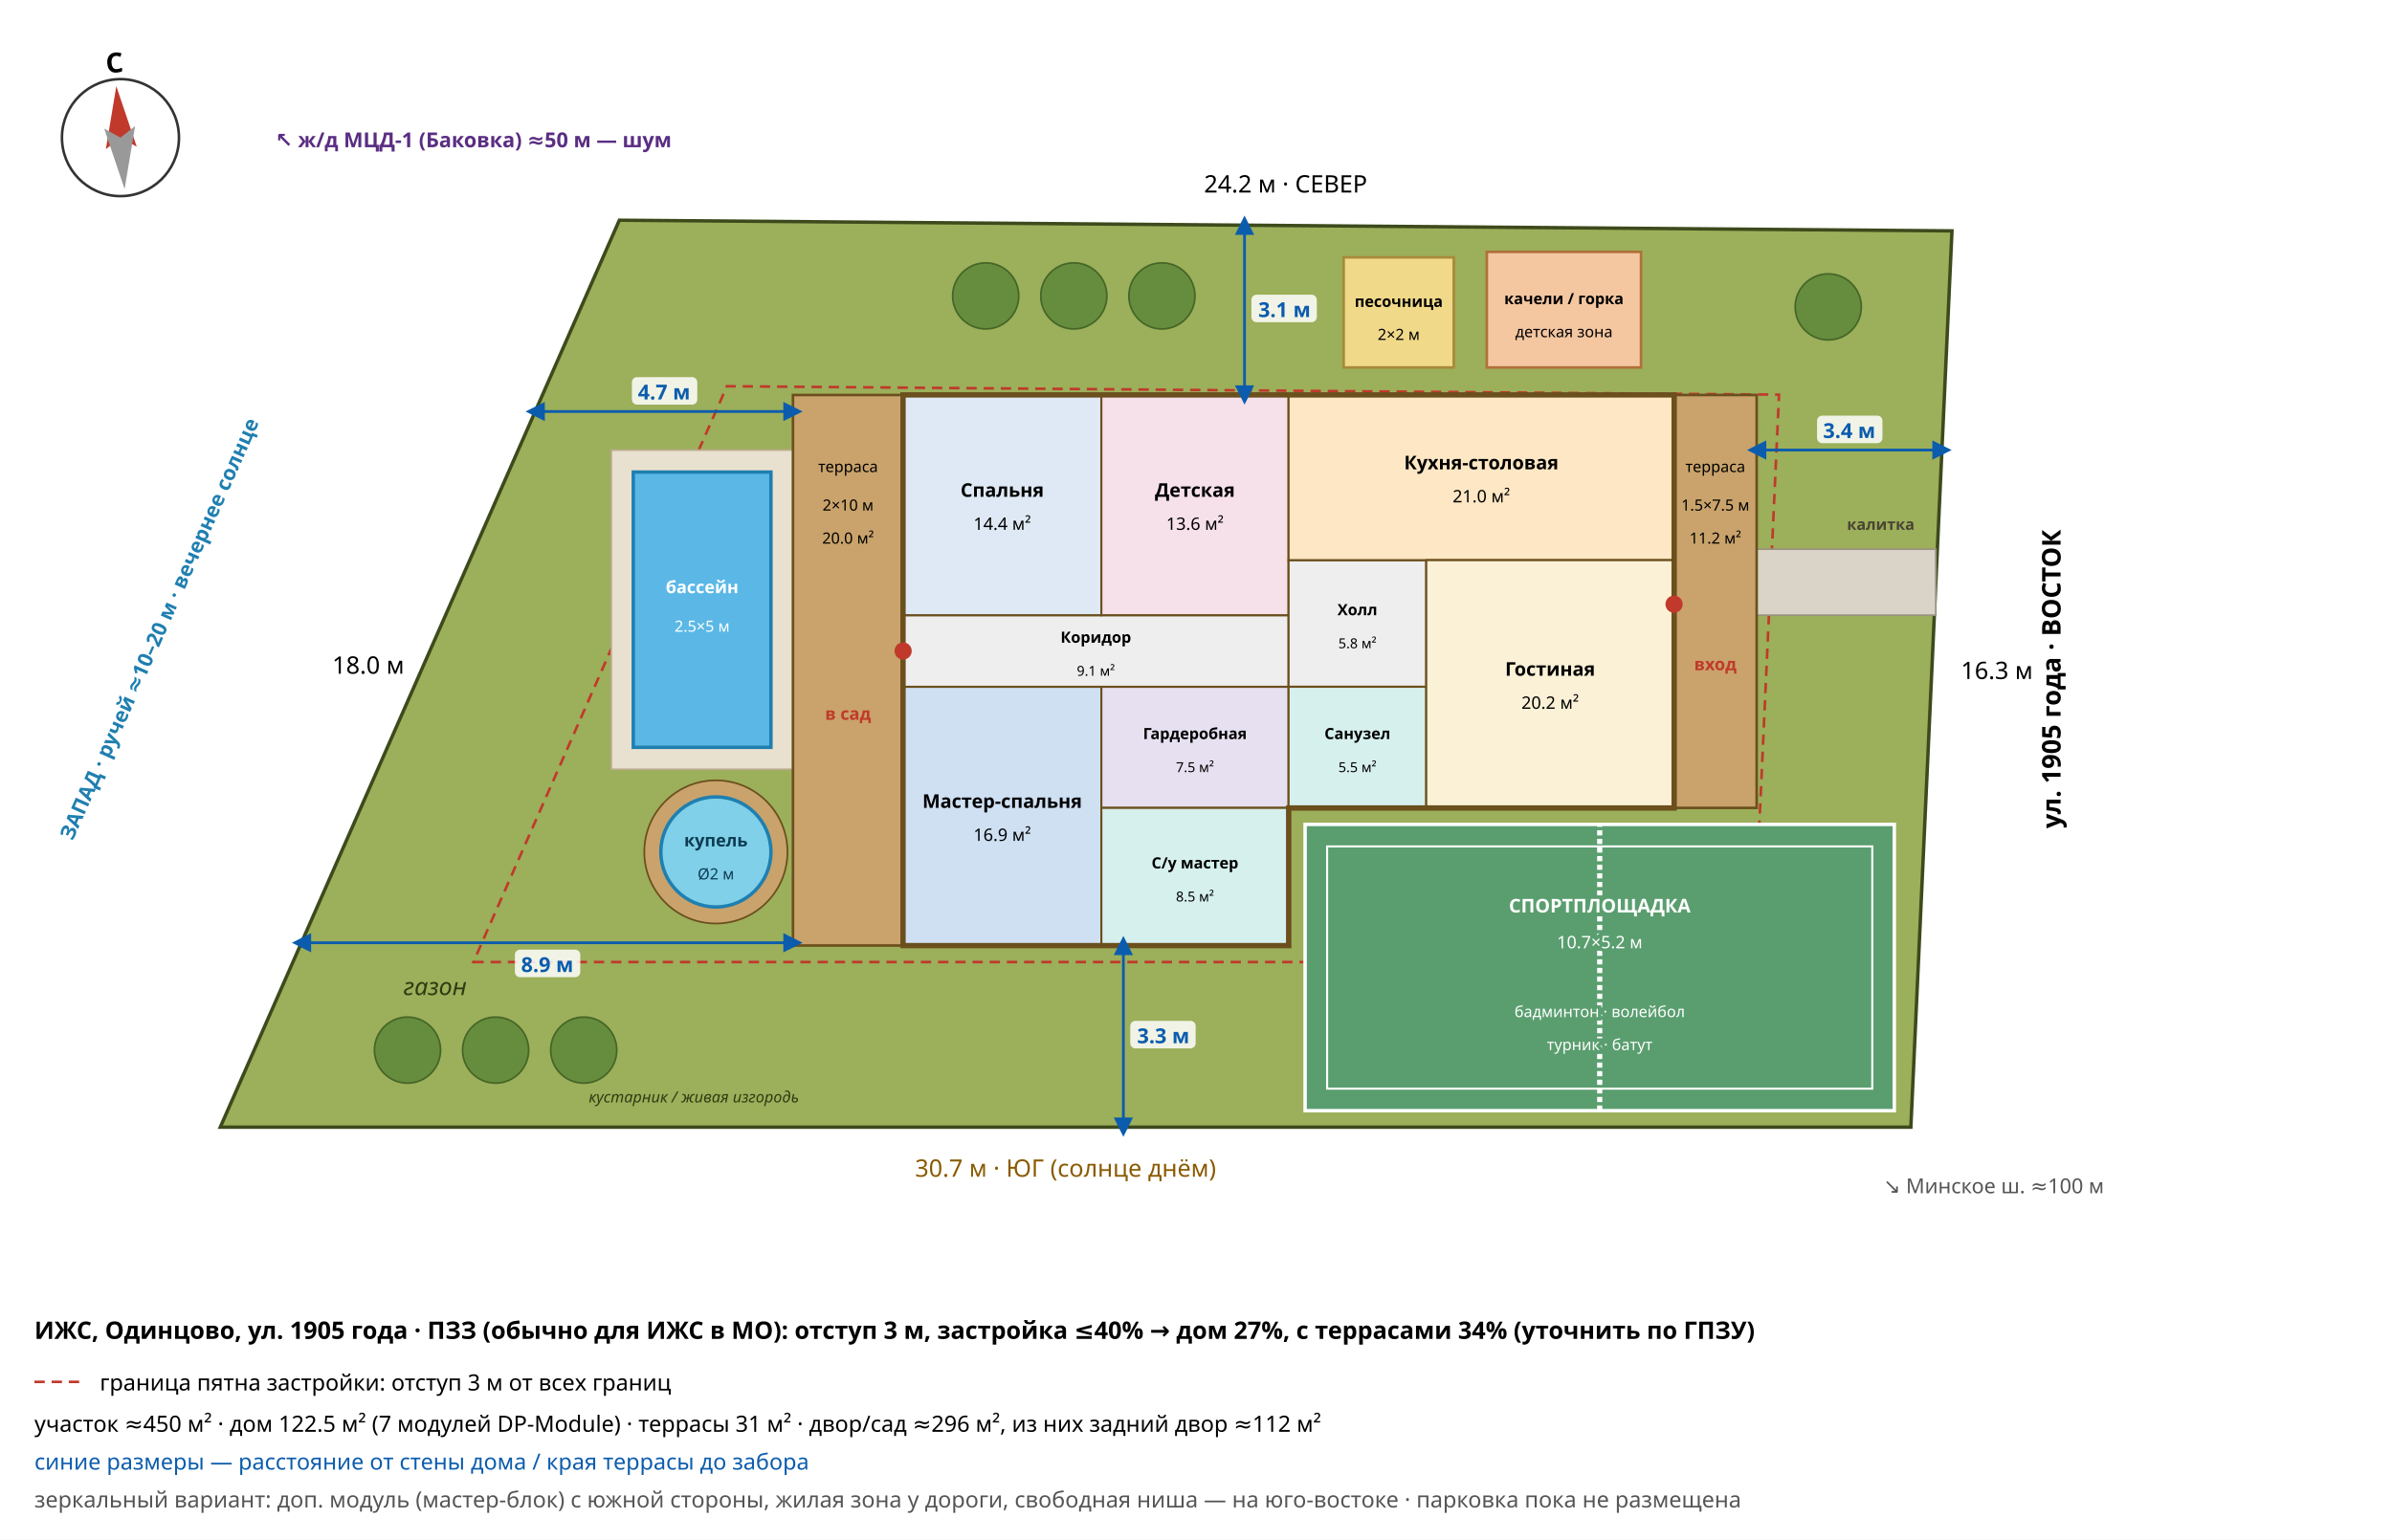
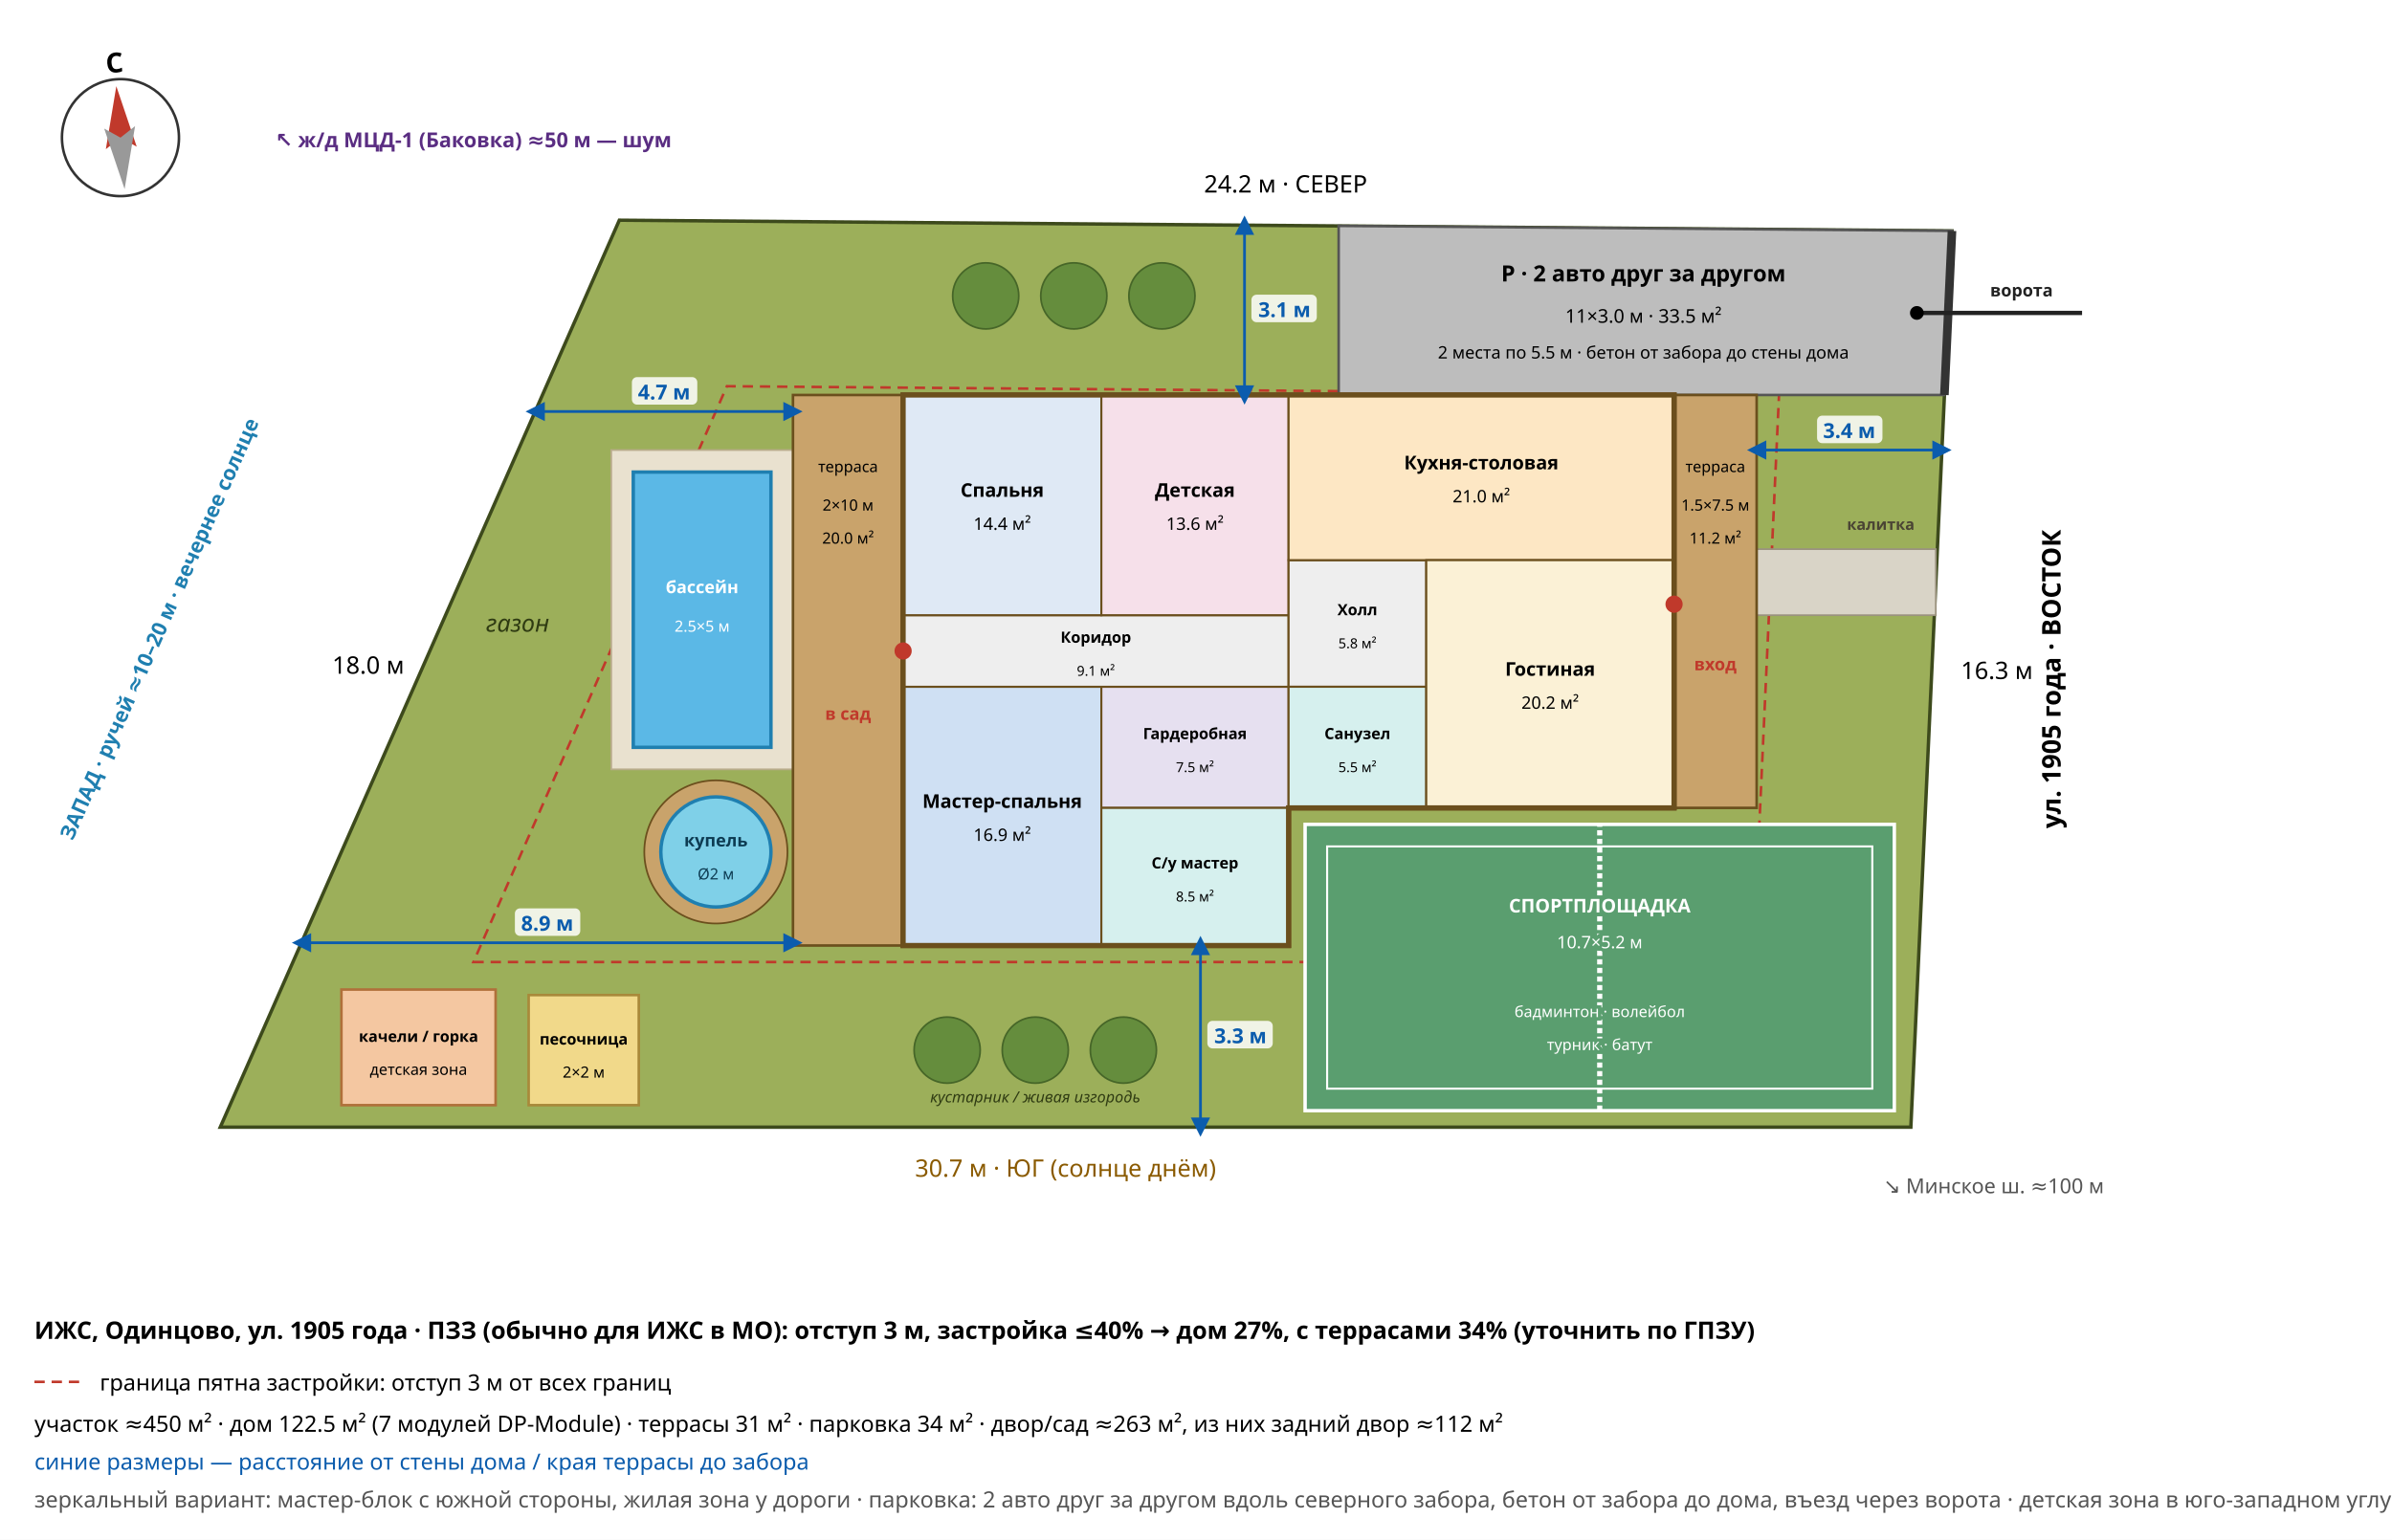
<svg xmlns="http://www.w3.org/2000/svg" width="1390" height="895" viewBox="0 0 1390 895">
  <rect width="100%" height="100%" fill="#fff" />
  <polygon points="128.0,655.2 1110.4,655.2 1134.3,134.2 359.9,128.0" fill="#9caf5a" stroke="#3d4a1c" stroke-width="2" />
  <polygon points="275.1,559.2 1018.7,559.2 1033.8,229.4 422.4,224.5" fill="none" stroke="#c0392b" stroke-width="1.5" stroke-dasharray="6 4" />
+   <polygon points="777.9,229.6 1129.9,229.6 1134.3,134.2 777.9,131.3" fill="#bdbdbd" stroke="#555" stroke-width="1.5" />
  <defs>
    <marker id="arr" viewBox="0 0 10 10" refX="5" refY="5" markerWidth="7" markerHeight="7" orient="auto-start-reverse">
      <path d="M0,0 L10,5 L0,10 z" fill="#0b5cad" />
    </marker>
  </defs>
  <polygon points="1020.8,357.6 1124.9,357.6 1124.9,319.2 1020.8,319.2" fill="#d9d4c7" stroke="#9a927e" stroke-width="1" />
  <text x="1092.9" y="308.0" font-size="9" text-anchor="middle" font-family="sans-serif" fill="#4a4434" font-weight="bold">калитка</text>
-   <circle cx="236.8" cy="610.4" r="19.2" fill="#5f8a3a" stroke="#3d5e22" stroke-width="1" opacity="0.9" />
-   <circle cx="288.0" cy="610.4" r="19.2" fill="#5f8a3a" stroke="#3d5e22" stroke-width="1" opacity="0.9" />
-   <circle cx="339.2" cy="610.4" r="19.2" fill="#5f8a3a" stroke="#3d5e22" stroke-width="1" opacity="0.9" />
+   <circle cx="550.4" cy="610.4" r="19.2" fill="#5f8a3a" stroke="#3d5e22" stroke-width="1" opacity="0.9" />
+   <circle cx="601.6" cy="610.4" r="19.2" fill="#5f8a3a" stroke="#3d5e22" stroke-width="1" opacity="0.9" />
+   <circle cx="652.8" cy="610.4" r="19.2" fill="#5f8a3a" stroke="#3d5e22" stroke-width="1" opacity="0.9" />
  <circle cx="572.8" cy="172.0" r="19.2" fill="#5f8a3a" stroke="#3d5e22" stroke-width="1" opacity="0.9" />
  <circle cx="624.0" cy="172.0" r="19.2" fill="#5f8a3a" stroke="#3d5e22" stroke-width="1" opacity="0.9" />
  <circle cx="675.2" cy="172.0" r="19.2" fill="#5f8a3a" stroke="#3d5e22" stroke-width="1" opacity="0.9" />
-   <circle cx="1062.4" cy="178.4" r="19.2" fill="#5f8a3a" stroke="#3d5e22" stroke-width="1" opacity="0.9" />
  <polygon points="758.4,645.6 1100.8,645.6 1100.8,479.2 758.4,479.2" fill="#5a9e6f" stroke="#ffffff" stroke-width="2" />
  <polygon points="771.2,632.8 1088.0,632.8 1088.0,492.0 771.2,492.0" fill="none" stroke="#ffffff" stroke-width="1.2" />
  <line x1="929.6" y1="645.6" x2="929.6" y2="479.2" stroke="#ffffff" stroke-width="3" stroke-dasharray="3 2" />
  <text x="929.6" y="530.4" font-size="11" text-anchor="middle" font-family="sans-serif" fill="#fff" font-weight="bold" stroke="#5a9e6f" stroke-width="4" paint-order="stroke">СПОРТПЛОЩАДКА</text>
  <text x="929.6" y="551.2" font-size="10" text-anchor="middle" font-family="sans-serif" fill="#fff" stroke="#5a9e6f" stroke-width="4" paint-order="stroke">10.7×5.2 м</text>
  <text x="929.6" y="591.2" font-size="9" text-anchor="middle" font-family="sans-serif" fill="#fff" stroke="#5a9e6f" stroke-width="4" paint-order="stroke">бадминтон · волейбол</text>
  <text x="929.6" y="610.4" font-size="9" text-anchor="middle" font-family="sans-serif" fill="#fff" stroke="#5a9e6f" stroke-width="4" paint-order="stroke">турник · батут</text>
  <polygon points="355.2,447.2 460.8,447.2 460.8,261.6 355.2,261.6" fill="#e9e1cf" stroke="#b8ab8a" stroke-width="1" />
  <polygon points="368.0,434.4 448.0,434.4 448.0,274.4 368.0,274.4" fill="#5bb8e6" stroke="#1f7fb0" stroke-width="2" />
  <text x="408.0" y="344.8" font-size="10" text-anchor="middle" font-family="sans-serif" fill="#fff" font-weight="bold">бассейн</text>
  <text x="408.0" y="367.2" font-size="9" text-anchor="middle" font-family="sans-serif" fill="#fff">2.5×5 м</text>
  <circle cx="416.0" cy="495.2" r="41.6" fill="#c9a36b" stroke="#6b4f1d" stroke-width="1" />
  <circle cx="416.0" cy="495.2" r="32.0" fill="#7fd0e8" stroke="#1f7fb0" stroke-width="2" />
  <text x="416.0" y="492.0" font-size="10" text-anchor="middle" font-family="sans-serif" font-weight="bold" fill="#0d3b52">купель</text>
  <text x="416.0" y="511.2" font-size="9" text-anchor="middle" font-family="sans-serif" fill="#0d3b52">Ø2 м</text>
-   <polygon points="780.8,213.6 844.8,213.6 844.8,149.6 780.8,149.6" fill="#f1d98a" stroke="#a8893a" stroke-width="1.5" />
-   <text x="812.8" y="178.4" font-size="9" text-anchor="middle" font-family="sans-serif" font-weight="bold">песочница</text>
-   <text x="812.8" y="197.6" font-size="9" text-anchor="middle" font-family="sans-serif">2×2 м</text>
-   <polygon points="864.0,213.6 953.6,213.6 953.6,146.4 864.0,146.4" fill="#f4c7a1" stroke="#b0703a" stroke-width="1.5" />
-   <text x="908.8" y="176.8" font-size="9" text-anchor="middle" font-family="sans-serif" font-weight="bold">качели / горка</text>
-   <text x="908.8" y="196.0" font-size="9" text-anchor="middle" font-family="sans-serif">детская зона</text>
+   <polygon points="307.2,642.4 371.2,642.4 371.2,578.4 307.2,578.4" fill="#f1d98a" stroke="#a8893a" stroke-width="1.5" />
+   <text x="339.2" y="607.2" font-size="9" text-anchor="middle" font-family="sans-serif" font-weight="bold">песочница</text>
+   <text x="339.2" y="626.4" font-size="9" text-anchor="middle" font-family="sans-serif">2×2 м</text>
+   <polygon points="198.4,642.4 288.0,642.4 288.0,575.2 198.4,575.2" fill="#f4c7a1" stroke="#b0703a" stroke-width="1.5" />
+   <text x="243.2" y="605.6" font-size="9" text-anchor="middle" font-family="sans-serif" font-weight="bold">качели / горка</text>
+   <text x="243.2" y="624.8" font-size="9" text-anchor="middle" font-family="sans-serif">детская зона</text>
  <polygon points="972.8,469.6 1020.8,469.6 1020.8,229.6 972.8,229.6" fill="#c9a36b" stroke="#6b4f1d" stroke-width="1.5" />
  <text x="996.8" y="274.4" font-size="9" text-anchor="middle" font-family="sans-serif">терраса</text>
  <text x="996.8" y="296.8" font-size="9" text-anchor="middle" font-family="sans-serif">1.5×7.5 м</text>
  <text x="996.8" y="316.0" font-size="9" text-anchor="middle" font-family="sans-serif">11.2 м²</text>
  <polygon points="460.8,549.6 524.8,549.6 524.8,229.6 460.8,229.6" fill="#c9a36b" stroke="#6b4f1d" stroke-width="1.5" />
  <text x="492.8" y="274.4" font-size="9" text-anchor="middle" font-family="sans-serif">терраса</text>
  <text x="492.8" y="296.8" font-size="9" text-anchor="middle" font-family="sans-serif">2×10 м</text>
  <text x="492.8" y="316.0" font-size="9" text-anchor="middle" font-family="sans-serif">20.0 м²</text>
  <polygon points="524.8,549.6 748.8,549.6 748.8,469.6 972.8,469.6 972.8,229.6 524.8,229.6" fill="#f3e6c8" stroke="#6b4f1d" stroke-width="3" />
  <polygon points="524.8,549.6 640.0,549.6 640.0,399.2 524.8,399.2" fill="#cfe0f3" stroke="#6b4f1d" stroke-width="1.2" />
  <polygon points="640.0,469.6 748.8,469.6 748.8,399.2 640.0,399.2" fill="#e6e0f0" stroke="#6b4f1d" stroke-width="1.2" />
  <polygon points="640.0,549.6 748.8,549.6 748.8,469.6 640.0,469.6" fill="#d6f0ee" stroke="#6b4f1d" stroke-width="1.2" />
  <polygon points="524.8,399.2 748.8,399.2 748.8,357.6 524.8,357.6" fill="#eeeeee" stroke="#6b4f1d" stroke-width="1.2" />
  <polygon points="524.8,357.6 640.0,357.6 640.0,229.6 524.8,229.6" fill="#dfe9f5" stroke="#6b4f1d" stroke-width="1.2" />
  <polygon points="640.0,357.6 748.8,357.6 748.8,229.6 640.0,229.6" fill="#f6e0ea" stroke="#6b4f1d" stroke-width="1.2" />
  <polygon points="748.8,399.2 828.8,399.2 828.8,325.6 748.8,325.6" fill="#eeeeee" stroke="#6b4f1d" stroke-width="1.2" />
  <polygon points="748.8,469.6 828.8,469.6 828.8,399.2 748.8,399.2" fill="#d6f0ee" stroke="#6b4f1d" stroke-width="1.2" />
  <polygon points="748.8,325.6 972.8,325.6 972.8,229.6 748.8,229.6" fill="#fde7c4" stroke="#6b4f1d" stroke-width="1.2" />
  <polygon points="828.8,469.6 972.8,469.6 972.8,325.6 828.8,325.6" fill="#fbf1d6" stroke="#6b4f1d" stroke-width="1.2" />
  <polygon points="524.8,549.6 748.8,549.6 748.8,469.6 972.8,469.6 972.8,229.6 524.8,229.6" fill="none" stroke="#6b4f1d" stroke-width="3" />
  <text x="582.4" y="469.6" font-size="11" text-anchor="middle" font-family="sans-serif" font-weight="bold">Мастер-спальня</text>
  <text x="582.4" y="488.8" font-size="10" text-anchor="middle" font-family="sans-serif">16.9 м²</text>
  <text x="694.4" y="429.6" font-size="9" text-anchor="middle" font-family="sans-serif" font-weight="bold">Гардеробная</text>
  <text x="694.4" y="448.8" font-size="8" text-anchor="middle" font-family="sans-serif">7.5 м²</text>
  <text x="694.4" y="504.8" font-size="9" text-anchor="middle" font-family="sans-serif" font-weight="bold">С/у мастер</text>
  <text x="694.4" y="524.0" font-size="8" text-anchor="middle" font-family="sans-serif">8.5 м²</text>
  <text x="636.8" y="373.6" font-size="9" text-anchor="middle" font-family="sans-serif" font-weight="bold">Коридор</text>
  <text x="636.8" y="392.8" font-size="8" text-anchor="middle" font-family="sans-serif">9.1 м²</text>
  <text x="582.4" y="288.8" font-size="11" text-anchor="middle" font-family="sans-serif" font-weight="bold">Спальня</text>
  <text x="582.4" y="308.0" font-size="10" text-anchor="middle" font-family="sans-serif">14.4 м²</text>
  <text x="694.4" y="288.8" font-size="11" text-anchor="middle" font-family="sans-serif" font-weight="bold">Детская</text>
  <text x="694.4" y="308.0" font-size="10" text-anchor="middle" font-family="sans-serif">13.6 м²</text>
  <text x="788.8" y="357.6" font-size="9" text-anchor="middle" font-family="sans-serif" font-weight="bold">Холл</text>
  <text x="788.8" y="376.8" font-size="8" text-anchor="middle" font-family="sans-serif">5.8 м²</text>
  <text x="788.8" y="429.6" font-size="9" text-anchor="middle" font-family="sans-serif" font-weight="bold">Санузел</text>
  <text x="788.8" y="448.8" font-size="8" text-anchor="middle" font-family="sans-serif">5.5 м²</text>
  <text x="860.8" y="272.8" font-size="11" text-anchor="middle" font-family="sans-serif" font-weight="bold">Кухня-столовая</text>
  <text x="860.8" y="292.0" font-size="10" text-anchor="middle" font-family="sans-serif">21.0 м²</text>
  <text x="900.8" y="392.8" font-size="11" text-anchor="middle" font-family="sans-serif" font-weight="bold">Гостиная</text>
  <text x="900.8" y="412.0" font-size="10" text-anchor="middle" font-family="sans-serif">20.2 м²</text>
  <circle cx="972.8" cy="351.2" r="5" fill="#c0392b" />
  <text x="996.8" y="389.6" font-size="10" text-anchor="middle" font-family="sans-serif" fill="#c0392b" font-weight="bold">вход</text>
  <circle cx="524.8" cy="378.4" r="5" fill="#c0392b" />
  <text x="492.8" y="418.4" font-size="10" text-anchor="middle" font-family="sans-serif" fill="#c0392b" font-weight="bold">в сад</text>
  <line x1="460.8" y1="548.0" x2="175.2" y2="548.0" stroke="#0b5cad" stroke-width="1.6" marker-start="url(#arr)" marker-end="url(#arr)" />
-   <rect x="299.2" y="552.0" width="38" height="16" rx="3" fill="#fff" opacity="0.85" />
-   <text x="318.0" y="565.0" font-size="12" font-weight="bold" fill="#0b5cad" text-anchor="middle" font-family="sans-serif">8.9 м</text>
+   <rect x="299.2" y="528.0" width="38" height="16" rx="3" fill="#fff" opacity="0.85" />
+   <text x="318.0" y="541.0" font-size="12" font-weight="bold" fill="#0b5cad" text-anchor="middle" font-family="sans-serif">8.9 м</text>
  <line x1="460.8" y1="239.2" x2="311.0" y2="239.2" stroke="#0b5cad" stroke-width="1.6" marker-start="url(#arr)" marker-end="url(#arr)" />
  <rect x="367.2" y="219.2" width="38" height="16" rx="3" fill="#fff" opacity="0.85" />
  <text x="385.9" y="232.2" font-size="12" font-weight="bold" fill="#0b5cad" text-anchor="middle" font-family="sans-serif">4.7 м</text>
-   <line x1="652.8" y1="549.6" x2="652.8" y2="655.2" stroke="#0b5cad" stroke-width="1.6" marker-start="url(#arr)" marker-end="url(#arr)" />
-   <rect x="656.8" y="593.4" width="38" height="16" rx="3" fill="#fff" opacity="0.85" />
-   <text x="660.8" y="606.4" font-size="12" font-weight="bold" fill="#0b5cad" font-family="sans-serif">3.3 м</text>
+   <line x1="697.6" y1="549.6" x2="697.6" y2="655.2" stroke="#0b5cad" stroke-width="1.6" marker-start="url(#arr)" marker-end="url(#arr)" />
+   <rect x="701.6" y="593.4" width="38" height="16" rx="3" fill="#fff" opacity="0.85" />
+   <text x="705.6" y="606.4" font-size="12" font-weight="bold" fill="#0b5cad" font-family="sans-serif">3.3 м</text>
  <line x1="723.2" y1="229.6" x2="723.2" y2="130.9" stroke="#0b5cad" stroke-width="1.6" marker-start="url(#arr)" marker-end="url(#arr)" />
  <rect x="727.2" y="171.3" width="38" height="16" rx="3" fill="#fff" opacity="0.85" />
  <text x="731.2" y="184.3" font-size="12" font-weight="bold" fill="#0b5cad" font-family="sans-serif">3.1 м</text>
  <line x1="1020.8" y1="261.6" x2="1128.5" y2="261.6" stroke="#0b5cad" stroke-width="1.6" marker-start="url(#arr)" marker-end="url(#arr)" />
  <rect x="1055.9" y="241.6" width="38" height="16" rx="3" fill="#fff" opacity="0.85" />
  <text x="1074.6" y="254.6" font-size="12" font-weight="bold" fill="#0b5cad" text-anchor="middle" font-family="sans-serif">3.4 м</text>
+   <text x="955.0" y="163.6" font-size="13" text-anchor="middle" font-family="sans-serif" font-weight="bold">P · 2 авто друг за другом</text>
+   <text x="955.0" y="187.6" font-size="11" text-anchor="middle" font-family="sans-serif">11×3.0 м · 33.5 м²</text>
+   <text x="955.0" y="208.4" font-size="10" text-anchor="middle" font-family="sans-serif">2 места по 5.5 м · бетон от забора до стены дома</text>
  <text x="619.2" y="684.0" font-size="14" text-anchor="middle" font-family="sans-serif" fill="#8a5a00">30.7 м · ЮГ (солнце днём)</text>
  <text x="747.1" y="111.9" font-size="14" text-anchor="middle" font-family="sans-serif">24.2 м · СЕВЕР</text>
  <text x="214.0" y="391.6" font-size="14" text-anchor="middle" font-family="sans-serif">18.0 м</text>
  <text x="1160.4" y="394.7" font-size="14" text-anchor="middle" font-family="sans-serif">16.3 м</text>
  <text x="1197.4" y="394.7" font-size="15" font-weight="bold" text-anchor="middle" font-family="sans-serif" transform="rotate(-90 1197.4 394.7)">ул. 1905 года · ВОСТОК</text>
-   <text x="252.8" y="578.4" font-size="14" text-anchor="middle" font-family="sans-serif" fill="#2f3b12" font-style="italic">газон</text>
-   <text x="403.2" y="640.8" font-size="9" text-anchor="middle" font-family="sans-serif" fill="#2f3b12" font-style="italic">кустарник / живая изгородь</text>
+   <line x1="1129.9" y1="229.6" x2="1134.3" y2="134.2" stroke="#333" stroke-width="5" />
+   <line x1="1209.9" y1="181.9" x2="1113.9" y2="181.9" stroke="#222" stroke-width="2.5" />
+   <circle cx="1113.9" cy="181.9" r="4" />
+   <text x="1174.7" y="172.3" font-size="10" text-anchor="middle" font-family="sans-serif" fill="#222" font-weight="bold">ворота</text>
+   <text x="300.8" y="367.2" font-size="14" text-anchor="middle" font-family="sans-serif" fill="#2f3b12" font-style="italic">газон</text>
+   <text x="601.6" y="640.8" font-size="9" text-anchor="middle" font-family="sans-serif" fill="#2f3b12" font-style="italic">кустарник / живая изгородь</text>
  <g transform="rotate(-4.6 70 80)">
    <circle cx="70" cy="80" r="34" fill="#fff" stroke="#333" stroke-width="1.5" />
    <path d="M70,50 L79,86 L70,80 L61,86 z" fill="#c0392b" />
    <path d="M70,110 L79,74 L70,80 L61,74 z" fill="#999" />
    <text x="70" y="42" font-size="16" font-weight="bold" text-anchor="middle" font-family="sans-serif">С</text>
  </g>
  <text x="160.0" y="85.6" font-size="12" fill="#5a2d82" font-weight="bold" font-family="sans-serif">↖ ж/д МЦД-1 (Баковка) ≈50 м — шум</text>
  <text x="96.4" y="367.2" font-size="12" fill="#1f7fb0" font-weight="bold" text-anchor="middle" font-family="sans-serif" transform="rotate(-66 96.4 367.2)">ЗАПАД · ручей ≈10–20 м · вечернее солнце</text>
  <text x="1094.4" y="693.6" font-size="12" fill="#555" font-family="sans-serif">↘ Минское ш. ≈100 м</text>
  <rect x="20" y="796.24" width="28" height="0" stroke="#c0392b" stroke-dasharray="6 4" stroke-width="1.5" />
  <line x1="20" y1="803.24" x2="50" y2="803.24" stroke="#c0392b" stroke-dasharray="6 4" stroke-width="1.5" />
  <text x="58" y="808.24" font-size="13" font-family="sans-serif">граница пятна застройки: отступ 3 м от всех границ</text>
-   <text x="20" y="832.24" font-size="13" font-family="sans-serif">участок ≈450 м² · дом 122.5 м² (7 модулей DP-Module) · террасы 31 м² · двор/сад ≈296 м², из них задний двор ≈112 м²</text>
+   <text x="20" y="832.24" font-size="13" font-family="sans-serif">участок ≈450 м² · дом 122.5 м² (7 модулей DP-Module) · террасы 31 м² · парковка 34 м² · двор/сад ≈263 м², из них задний двор ≈112 м²</text>
  <text x="20" y="778.24" font-size="14" font-weight="bold" font-family="sans-serif">ИЖС, Одинцово, ул. 1905 года · ПЗЗ (обычно для ИЖС в МО): отступ 3 м, застройка ≤40% → дом 27%, с террасами 34% (уточнить по ГПЗУ)</text>
  <text x="20" y="854.24" font-size="13" fill="#0b5cad" font-family="sans-serif">синие размеры — расстояние от стены дома / края террасы до забора</text>
-   <text x="20" y="876.24" font-size="13" fill="#555" font-family="sans-serif">зеркальный вариант: доп. модуль (мастер-блок) с южной стороны, жилая зона у дороги, свободная ниша — на юго-востоке · парковка пока не размещена</text>
+   <text x="20" y="876.24" font-size="13" fill="#555" font-family="sans-serif">зеркальный вариант: мастер-блок с южной стороны, жилая зона у дороги · парковка: 2 авто друг за другом вдоль северного забора, бетон от забора до дома, въезд через ворота · детская зона в юго-западном углу</text>
</svg>
